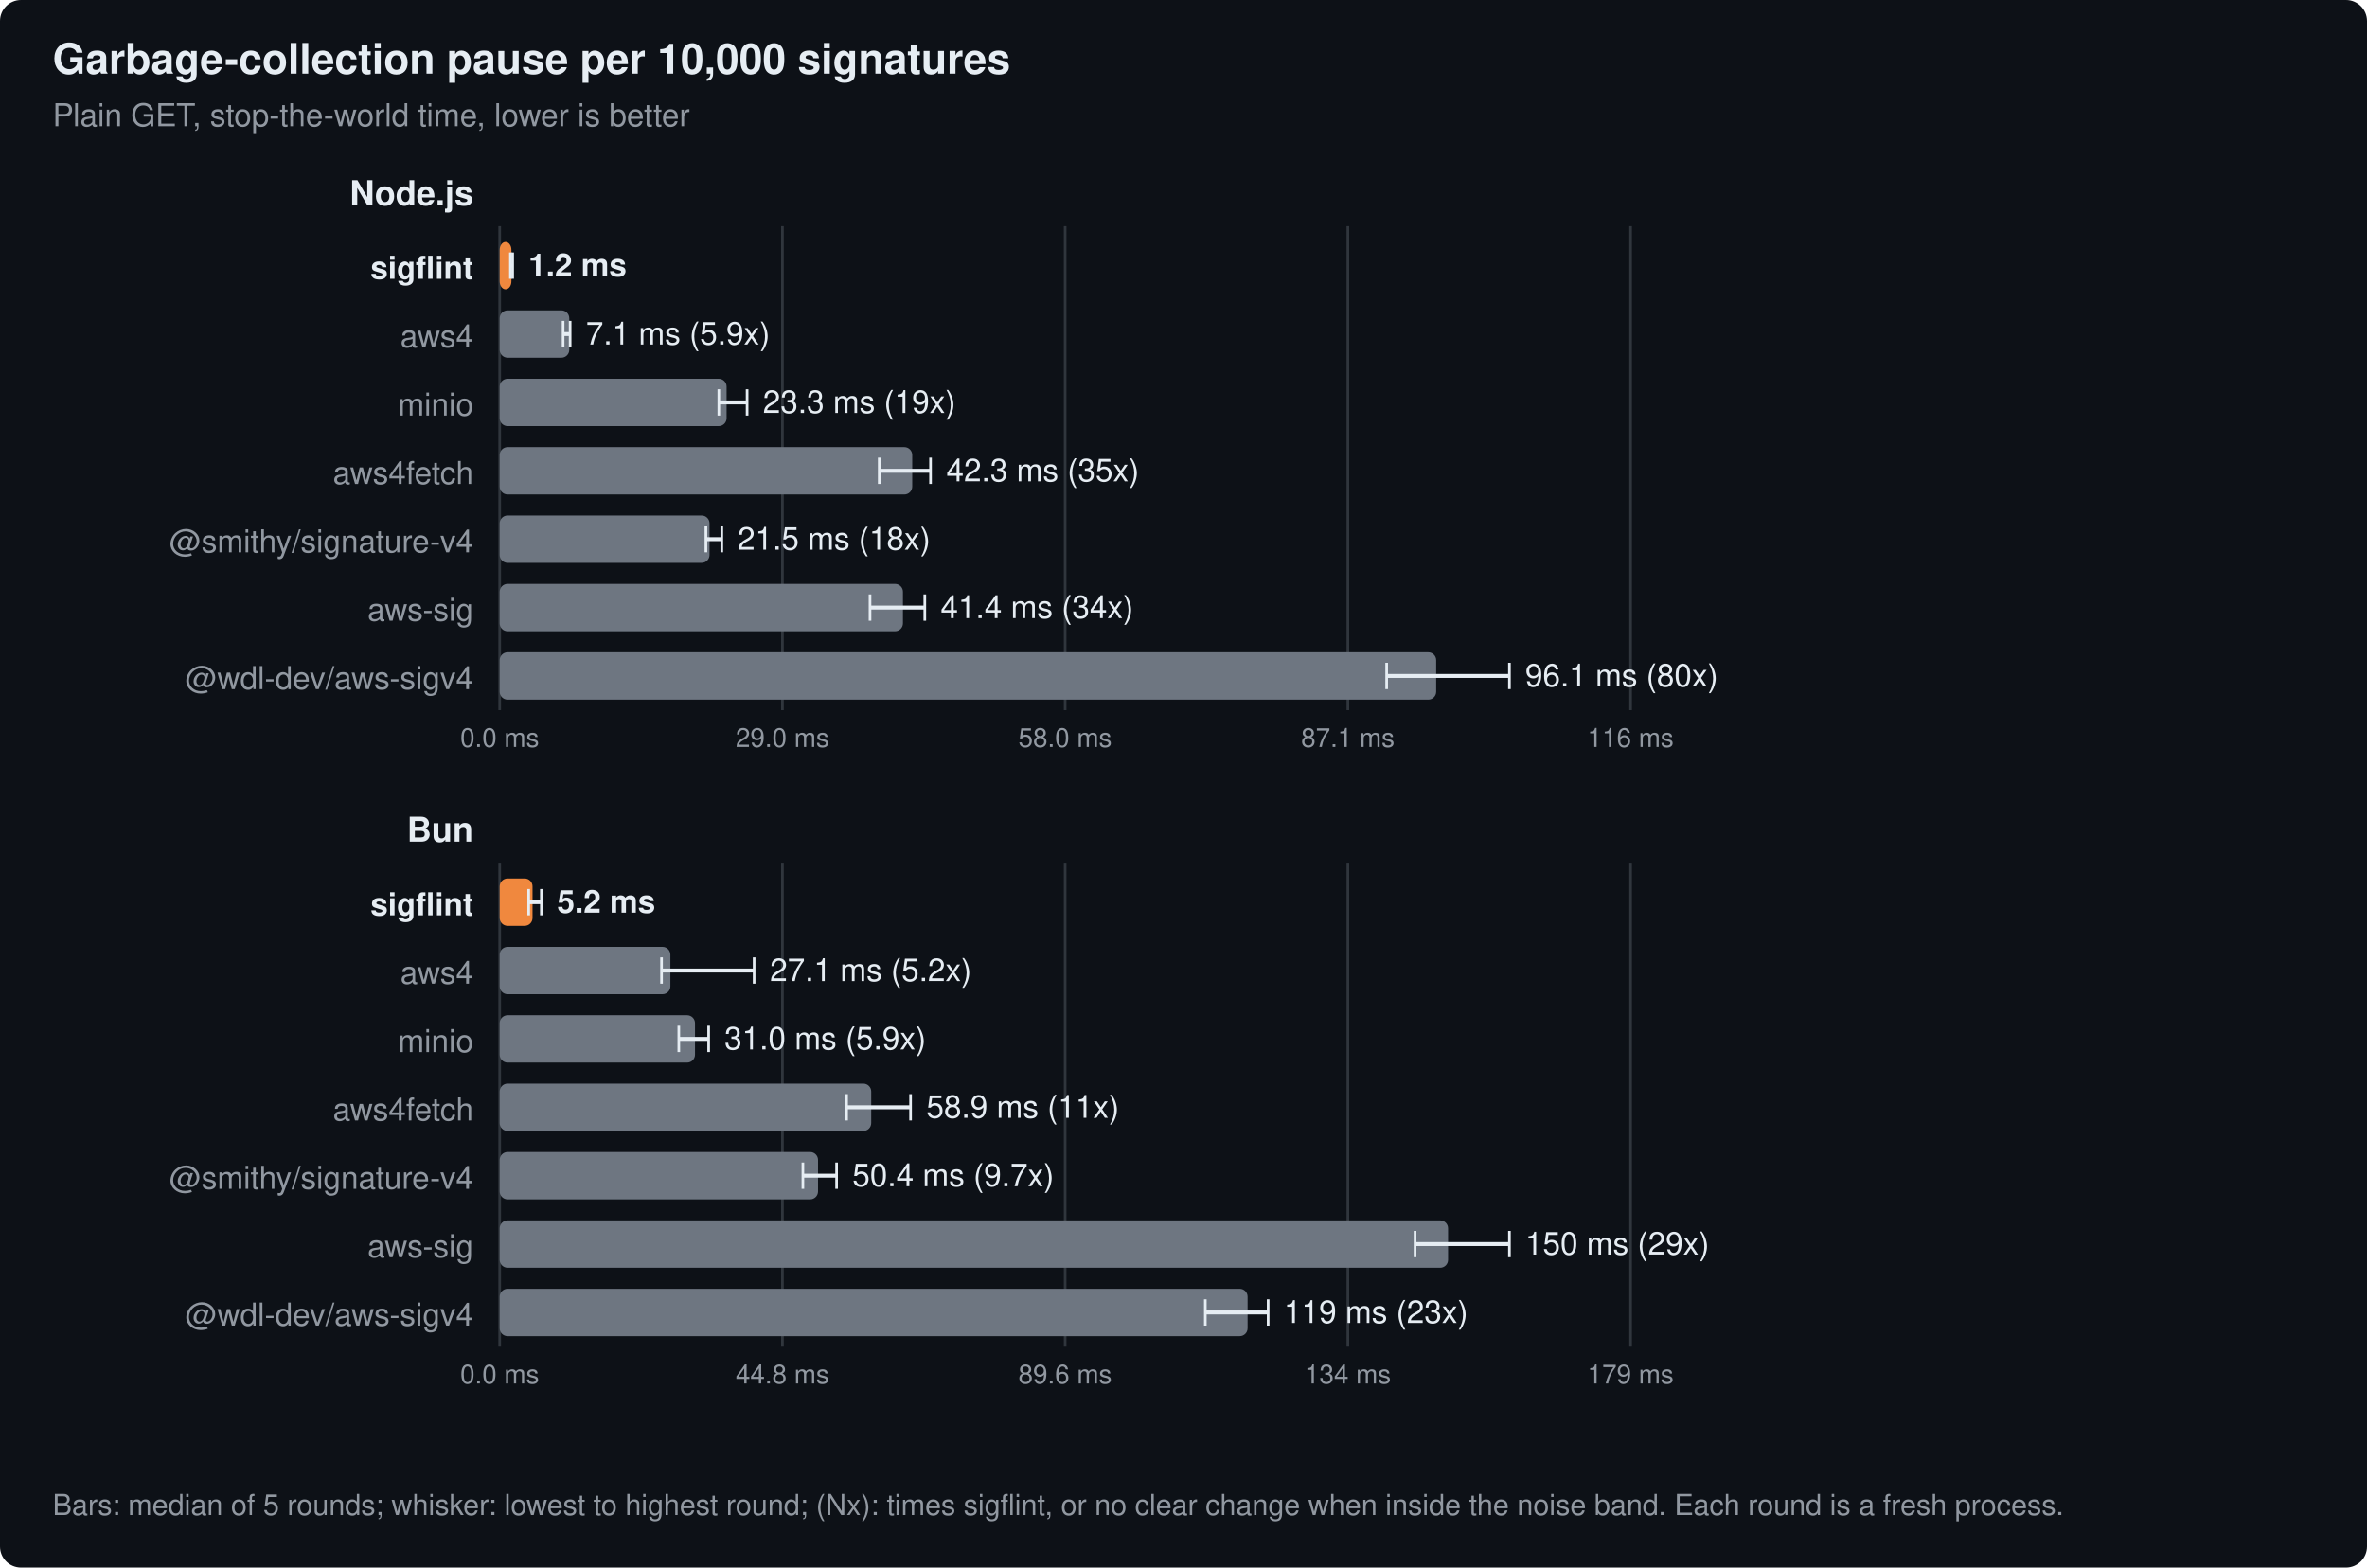
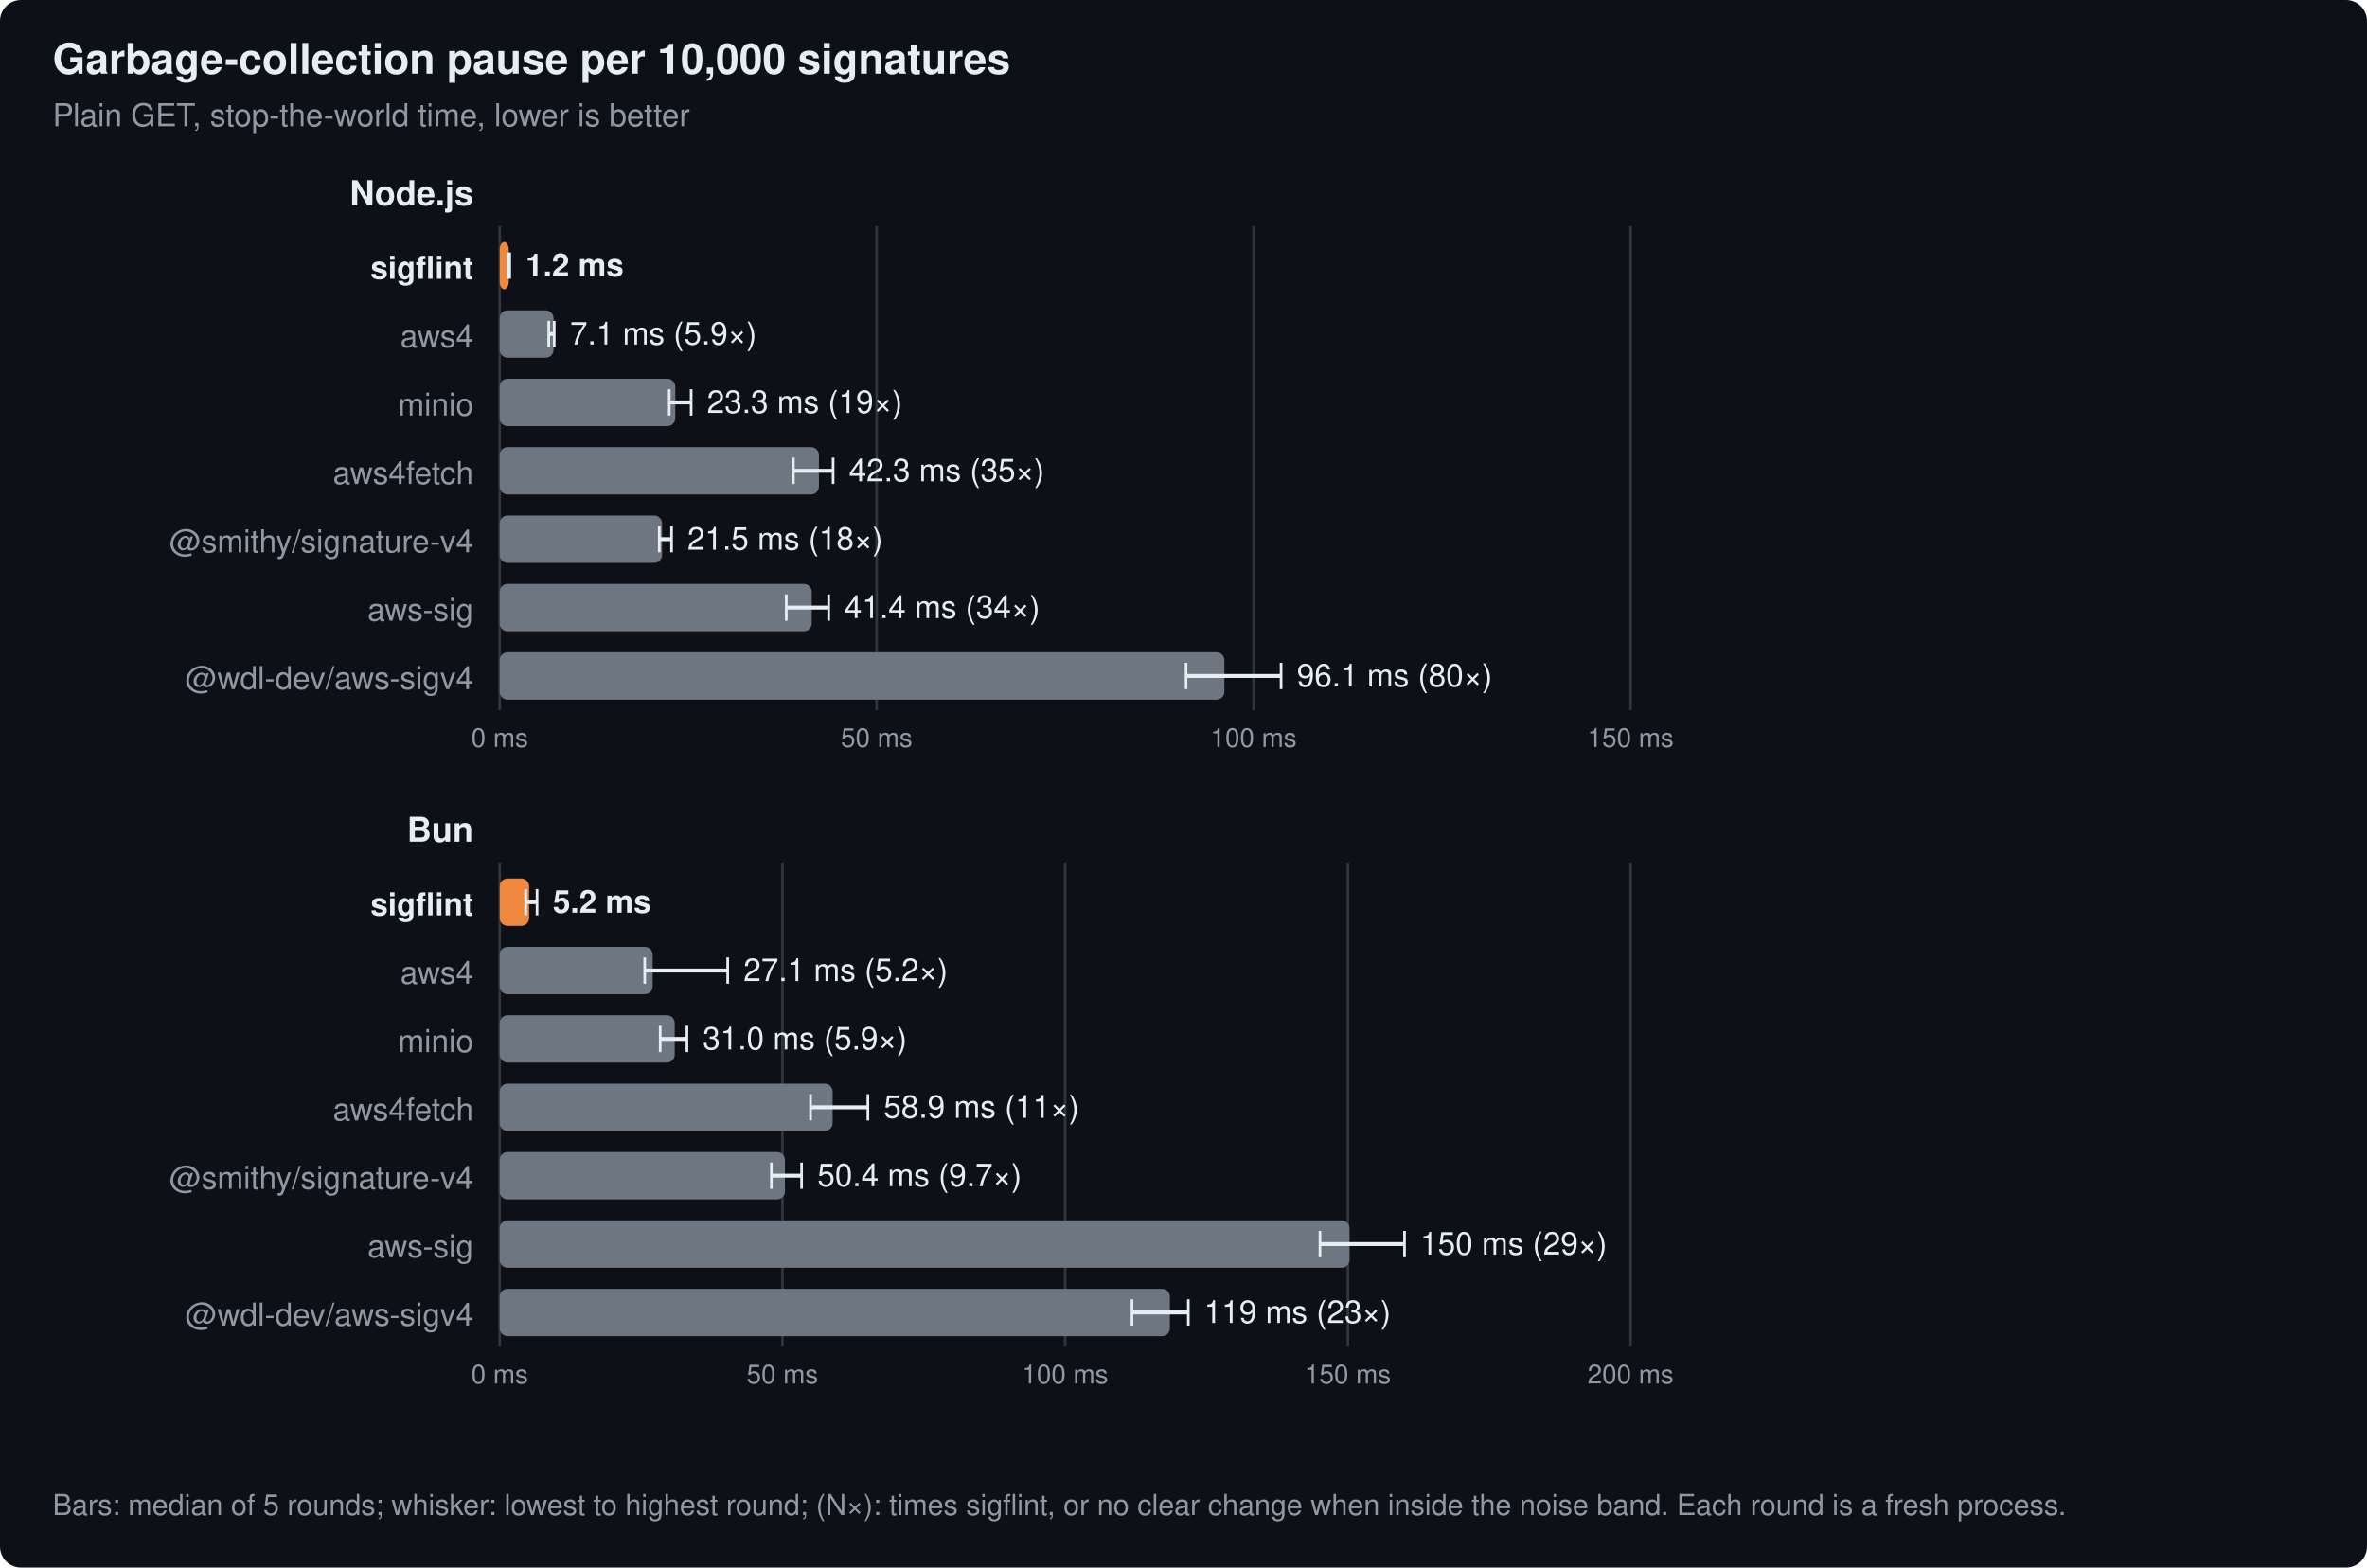
<svg xmlns="http://www.w3.org/2000/svg" width="900" height="596" viewBox="0 0 900 596" role="img" aria-labelledby="t" font-family="-apple-system,BlinkMacSystemFont,'Segoe UI',Helvetica,Arial,sans-serif">
  <rect width="900" height="596" rx="8" fill="#0d1117" />
  <text x="20" y="28" font-size="16" fill="#e6edf3" text-anchor="start" font-weight="600">Garbage-collection pause per 10,000 signatures</text>
  <text x="20" y="48" font-size="12" fill="#9198a1" text-anchor="start" font-weight="400">Plain GET, stop-the-world time, lower is better</text>
  <text x="180" y="78" font-size="13" fill="#e6edf3" text-anchor="end" font-weight="700">Node.js</text>
  <line x1="190" y1="86" x2="190" y2="270" stroke="#30363d" />
-   <text x="190" y="284" font-size="10" fill="#9198a1" text-anchor="middle" font-weight="400">0.0 ms</text>
-   <line x1="297.5" y1="86" x2="297.5" y2="270" stroke="#30363d" />
-   <text x="297.5" y="284" font-size="10" fill="#9198a1" text-anchor="middle" font-weight="400">29.0 ms</text>
-   <line x1="405" y1="86" x2="405" y2="270" stroke="#30363d" />
-   <text x="405" y="284" font-size="10" fill="#9198a1" text-anchor="middle" font-weight="400">58.0 ms</text>
-   <line x1="512.5" y1="86" x2="512.5" y2="270" stroke="#30363d" />
-   <text x="512.5" y="284" font-size="10" fill="#9198a1" text-anchor="middle" font-weight="400">87.1 ms</text>
+   <text x="190" y="284" font-size="10" fill="#9198a1" text-anchor="middle" font-weight="400">0 ms</text>
+   <line x1="333.333" y1="86" x2="333.333" y2="270" stroke="#30363d" />
+   <text x="333.333" y="284" font-size="10" fill="#9198a1" text-anchor="middle" font-weight="400">50 ms</text>
+   <line x1="476.667" y1="86" x2="476.667" y2="270" stroke="#30363d" />
+   <text x="476.667" y="284" font-size="10" fill="#9198a1" text-anchor="middle" font-weight="400">100 ms</text>
  <line x1="620" y1="86" x2="620" y2="270" stroke="#30363d" />
-   <text x="620" y="284" font-size="10" fill="#9198a1" text-anchor="middle" font-weight="400">116 ms</text>
+   <text x="620" y="284" font-size="10" fill="#9198a1" text-anchor="middle" font-weight="400">150 ms</text>
  <text x="180" y="106" font-size="12" fill="#e6edf3" text-anchor="end" font-weight="700">sigflint</text>
-   <rect x="190" y="92" width="4.451" height="18" rx="3" fill="#f0883e" />
-   <line x1="194.071" y1="101" x2="194.92" y2="101" stroke="#e6edf3" stroke-width="1.5" />
-   <line x1="194.071" y1="96" x2="194.071" y2="106" stroke="#e6edf3" />
-   <line x1="194.92" y1="96" x2="194.92" y2="106" stroke="#e6edf3" />
-   <text x="200.92" y="105" font-size="12" fill="#e6edf3" text-anchor="start" font-weight="700">1.2 ms</text>
+   <rect x="190" y="92" width="3.445" height="18" rx="3" fill="#f0883e" />
+   <line x1="193.15" y1="101" x2="193.807" y2="101" stroke="#e6edf3" stroke-width="1.5" />
+   <line x1="193.15" y1="96" x2="193.15" y2="106" stroke="#e6edf3" />
+   <line x1="193.807" y1="96" x2="193.807" y2="106" stroke="#e6edf3" />
+   <text x="199.807" y="105" font-size="12" fill="#e6edf3" text-anchor="start" font-weight="700">1.2 ms</text>
  <text x="180" y="132" font-size="12" fill="#9198a1" text-anchor="end" font-weight="400">aws4</text>
-   <rect x="190" y="118" width="26.453" height="18" rx="3" fill="#6e7681" />
-   <line x1="214.105" y1="127" x2="216.778" y2="127" stroke="#e6edf3" stroke-width="1.5" />
-   <line x1="214.105" y1="122" x2="214.105" y2="132" stroke="#e6edf3" />
-   <line x1="216.778" y1="122" x2="216.778" y2="132" stroke="#e6edf3" />
-   <text x="222.778" y="131" font-size="12" fill="#e6edf3" text-anchor="start" font-weight="400">7.1 ms  (5.9x)</text>
+   <rect x="190" y="118" width="20.471" height="18" rx="3" fill="#6e7681" />
+   <line x1="208.653" y1="127" x2="210.723" y2="127" stroke="#e6edf3" stroke-width="1.5" />
+   <line x1="208.653" y1="122" x2="208.653" y2="132" stroke="#e6edf3" />
+   <line x1="210.723" y1="122" x2="210.723" y2="132" stroke="#e6edf3" />
+   <text x="216.723" y="131" font-size="12" fill="#e6edf3" text-anchor="start" font-weight="400">7.1 ms  (5.9×)</text>
  <text x="180" y="158" font-size="12" fill="#9198a1" text-anchor="end" font-weight="400">minio</text>
-   <rect x="190" y="144" width="86.27" height="18" rx="3" fill="#6e7681" />
-   <line x1="273.316" y1="153" x2="284.067" y2="153" stroke="#e6edf3" stroke-width="1.5" />
-   <line x1="273.316" y1="148" x2="273.316" y2="158" stroke="#e6edf3" />
-   <line x1="284.067" y1="148" x2="284.067" y2="158" stroke="#e6edf3" />
-   <text x="290.067" y="157" font-size="12" fill="#e6edf3" text-anchor="start" font-weight="400">23.3 ms  (19x)</text>
+   <rect x="190" y="144" width="66.76" height="18" rx="3" fill="#6e7681" />
+   <line x1="254.474" y1="153" x2="262.794" y2="153" stroke="#e6edf3" stroke-width="1.5" />
+   <line x1="254.474" y1="148" x2="254.474" y2="158" stroke="#e6edf3" />
+   <line x1="262.794" y1="148" x2="262.794" y2="158" stroke="#e6edf3" />
+   <text x="268.794" y="157" font-size="12" fill="#e6edf3" text-anchor="start" font-weight="400">23.3 ms  (19×)</text>
  <text x="180" y="184" font-size="12" fill="#9198a1" text-anchor="end" font-weight="400">aws4fetch</text>
-   <rect x="190" y="170" width="156.852" height="18" rx="3" fill="#6e7681" />
-   <line x1="334.307" y1="179" x2="353.816" y2="179" stroke="#e6edf3" stroke-width="1.5" />
-   <line x1="334.307" y1="174" x2="334.307" y2="184" stroke="#e6edf3" />
-   <line x1="353.816" y1="174" x2="353.816" y2="184" stroke="#e6edf3" />
-   <text x="359.816" y="183" font-size="12" fill="#e6edf3" text-anchor="start" font-weight="400">42.3 ms  (35x)</text>
+   <rect x="190" y="170" width="121.38" height="18" rx="3" fill="#6e7681" />
+   <line x1="301.672" y1="179" x2="316.769" y2="179" stroke="#e6edf3" stroke-width="1.5" />
+   <line x1="301.672" y1="174" x2="301.672" y2="184" stroke="#e6edf3" />
+   <line x1="316.769" y1="174" x2="316.769" y2="184" stroke="#e6edf3" />
+   <text x="322.769" y="183" font-size="12" fill="#e6edf3" text-anchor="start" font-weight="400">42.3 ms  (35×)</text>
  <text x="180" y="210" font-size="12" fill="#9198a1" text-anchor="end" font-weight="400">@smithy/signature-v4</text>
-   <rect x="190" y="196" width="79.779" height="18" rx="3" fill="#6e7681" />
-   <line x1="268.405" y1="205" x2="274.447" y2="205" stroke="#e6edf3" stroke-width="1.5" />
-   <line x1="268.405" y1="200" x2="268.405" y2="210" stroke="#e6edf3" />
-   <line x1="274.447" y1="200" x2="274.447" y2="210" stroke="#e6edf3" />
-   <text x="280.447" y="209" font-size="12" fill="#e6edf3" text-anchor="start" font-weight="400">21.5 ms  (18x)</text>
+   <rect x="190" y="196" width="61.737" height="18" rx="3" fill="#6e7681" />
+   <line x1="250.674" y1="205" x2="255.349" y2="205" stroke="#e6edf3" stroke-width="1.5" />
+   <line x1="250.674" y1="200" x2="250.674" y2="210" stroke="#e6edf3" />
+   <line x1="255.349" y1="200" x2="255.349" y2="210" stroke="#e6edf3" />
+   <text x="261.349" y="209" font-size="12" fill="#e6edf3" text-anchor="start" font-weight="400">21.5 ms  (18×)</text>
  <text x="180" y="236" font-size="12" fill="#9198a1" text-anchor="end" font-weight="400">aws-sig</text>
-   <rect x="190" y="222" width="153.325" height="18" rx="3" fill="#6e7681" />
-   <line x1="330.802" y1="231" x2="351.639" y2="231" stroke="#e6edf3" stroke-width="1.5" />
-   <line x1="330.802" y1="226" x2="330.802" y2="236" stroke="#e6edf3" />
-   <line x1="351.639" y1="226" x2="351.639" y2="236" stroke="#e6edf3" />
-   <text x="357.639" y="235" font-size="12" fill="#e6edf3" text-anchor="start" font-weight="400">41.4 ms  (34x)</text>
+   <rect x="190" y="222" width="118.65" height="18" rx="3" fill="#6e7681" />
+   <line x1="298.96" y1="231" x2="315.084" y2="231" stroke="#e6edf3" stroke-width="1.5" />
+   <line x1="298.96" y1="226" x2="298.96" y2="236" stroke="#e6edf3" />
+   <line x1="315.084" y1="226" x2="315.084" y2="236" stroke="#e6edf3" />
+   <text x="321.084" y="235" font-size="12" fill="#e6edf3" text-anchor="start" font-weight="400">41.4 ms  (34×)</text>
  <text x="180" y="262" font-size="12" fill="#9198a1" text-anchor="end" font-weight="400">@wdl-dev/aws-sigv4</text>
-   <rect x="190" y="248" width="356.076" height="18" rx="3" fill="#6e7681" />
-   <line x1="527.245" y1="257" x2="573.929" y2="257" stroke="#e6edf3" stroke-width="1.5" />
-   <line x1="527.245" y1="252" x2="527.245" y2="262" stroke="#e6edf3" />
-   <line x1="573.929" y1="252" x2="573.929" y2="262" stroke="#e6edf3" />
-   <text x="579.929" y="261" font-size="12" fill="#e6edf3" text-anchor="start" font-weight="400">96.1 ms  (80x)</text>
+   <rect x="190" y="248" width="275.55" height="18" rx="3" fill="#6e7681" />
+   <line x1="450.977" y1="257" x2="487.104" y2="257" stroke="#e6edf3" stroke-width="1.5" />
+   <line x1="450.977" y1="252" x2="450.977" y2="262" stroke="#e6edf3" />
+   <line x1="487.104" y1="252" x2="487.104" y2="262" stroke="#e6edf3" />
+   <text x="493.104" y="261" font-size="12" fill="#e6edf3" text-anchor="start" font-weight="400">96.1 ms  (80×)</text>
  <text x="180" y="320" font-size="13" fill="#e6edf3" text-anchor="end" font-weight="700">Bun</text>
  <line x1="190" y1="328" x2="190" y2="512" stroke="#30363d" />
-   <text x="190" y="526" font-size="10" fill="#9198a1" text-anchor="middle" font-weight="400">0.0 ms</text>
+   <text x="190" y="526" font-size="10" fill="#9198a1" text-anchor="middle" font-weight="400">0 ms</text>
  <line x1="297.5" y1="328" x2="297.5" y2="512" stroke="#30363d" />
-   <text x="297.5" y="526" font-size="10" fill="#9198a1" text-anchor="middle" font-weight="400">44.8 ms</text>
+   <text x="297.5" y="526" font-size="10" fill="#9198a1" text-anchor="middle" font-weight="400">50 ms</text>
  <line x1="405" y1="328" x2="405" y2="512" stroke="#30363d" />
-   <text x="405" y="526" font-size="10" fill="#9198a1" text-anchor="middle" font-weight="400">89.6 ms</text>
+   <text x="405" y="526" font-size="10" fill="#9198a1" text-anchor="middle" font-weight="400">100 ms</text>
  <line x1="512.5" y1="328" x2="512.5" y2="512" stroke="#30363d" />
-   <text x="512.5" y="526" font-size="10" fill="#9198a1" text-anchor="middle" font-weight="400">134 ms</text>
+   <text x="512.5" y="526" font-size="10" fill="#9198a1" text-anchor="middle" font-weight="400">150 ms</text>
  <line x1="620" y1="328" x2="620" y2="512" stroke="#30363d" />
-   <text x="620" y="526" font-size="10" fill="#9198a1" text-anchor="middle" font-weight="400">179 ms</text>
+   <text x="620" y="526" font-size="10" fill="#9198a1" text-anchor="middle" font-weight="400">200 ms</text>
  <text x="180" y="348" font-size="12" fill="#e6edf3" text-anchor="end" font-weight="700">sigflint</text>
-   <rect x="190" y="334" width="12.48" height="18" rx="3" fill="#f0883e" />
-   <line x1="201.018" y1="343" x2="205.845" y2="343" stroke="#e6edf3" stroke-width="1.5" />
-   <line x1="201.018" y1="338" x2="201.018" y2="348" stroke="#e6edf3" />
-   <line x1="205.845" y1="338" x2="205.845" y2="348" stroke="#e6edf3" />
-   <text x="211.845" y="347" font-size="12" fill="#e6edf3" text-anchor="start" font-weight="700">5.2 ms</text>
+   <rect x="190" y="334" width="11.184" height="18" rx="3" fill="#f0883e" />
+   <line x1="199.874" y1="343" x2="204.199" y2="343" stroke="#e6edf3" stroke-width="1.5" />
+   <line x1="199.874" y1="338" x2="199.874" y2="348" stroke="#e6edf3" />
+   <line x1="204.199" y1="338" x2="204.199" y2="348" stroke="#e6edf3" />
+   <text x="210.199" y="347" font-size="12" fill="#e6edf3" text-anchor="start" font-weight="700">5.2 ms</text>
  <text x="180" y="374" font-size="12" fill="#9198a1" text-anchor="end" font-weight="400">aws4</text>
-   <rect x="190" y="360" width="64.901" height="18" rx="3" fill="#6e7681" />
-   <line x1="251.536" y1="369" x2="286.745" y2="369" stroke="#e6edf3" stroke-width="1.5" />
-   <line x1="251.536" y1="364" x2="251.536" y2="374" stroke="#e6edf3" />
-   <line x1="286.745" y1="364" x2="286.745" y2="374" stroke="#e6edf3" />
-   <text x="292.745" y="373" font-size="12" fill="#e6edf3" text-anchor="start" font-weight="400">27.1 ms  (5.2x)</text>
+   <rect x="190" y="360" width="58.158" height="18" rx="3" fill="#6e7681" />
+   <line x1="245.142" y1="369" x2="276.693" y2="369" stroke="#e6edf3" stroke-width="1.5" />
+   <line x1="245.142" y1="364" x2="245.142" y2="374" stroke="#e6edf3" />
+   <line x1="276.693" y1="364" x2="276.693" y2="374" stroke="#e6edf3" />
+   <text x="282.693" y="373" font-size="12" fill="#e6edf3" text-anchor="start" font-weight="400">27.1 ms  (5.2×)</text>
  <text x="180" y="400" font-size="12" fill="#9198a1" text-anchor="end" font-weight="400">minio</text>
-   <rect x="190" y="386" width="74.258" height="18" rx="3" fill="#6e7681" />
-   <line x1="258.102" y1="395" x2="269.445" y2="395" stroke="#e6edf3" stroke-width="1.5" />
-   <line x1="258.102" y1="390" x2="258.102" y2="400" stroke="#e6edf3" />
-   <line x1="269.445" y1="390" x2="269.445" y2="400" stroke="#e6edf3" />
-   <text x="275.445" y="399" font-size="12" fill="#e6edf3" text-anchor="start" font-weight="400">31.0 ms  (5.9x)</text>
+   <rect x="190" y="386" width="66.543" height="18" rx="3" fill="#6e7681" />
+   <line x1="251.026" y1="395" x2="261.19" y2="395" stroke="#e6edf3" stroke-width="1.5" />
+   <line x1="251.026" y1="390" x2="251.026" y2="400" stroke="#e6edf3" />
+   <line x1="261.19" y1="390" x2="261.19" y2="400" stroke="#e6edf3" />
+   <text x="267.19" y="399" font-size="12" fill="#e6edf3" text-anchor="start" font-weight="400">31.0 ms  (5.9×)</text>
  <text x="180" y="426" font-size="12" fill="#9198a1" text-anchor="end" font-weight="400">aws4fetch</text>
-   <rect x="190" y="412" width="141.261" height="18" rx="3" fill="#6e7681" />
-   <line x1="321.899" y1="421" x2="346.226" y2="421" stroke="#e6edf3" stroke-width="1.5" />
-   <line x1="321.899" y1="416" x2="321.899" y2="426" stroke="#e6edf3" />
-   <line x1="346.226" y1="416" x2="346.226" y2="426" stroke="#e6edf3" />
-   <text x="352.226" y="425" font-size="12" fill="#e6edf3" text-anchor="start" font-weight="400">58.9 ms  (11x)</text>
+   <rect x="190" y="412" width="126.584" height="18" rx="3" fill="#6e7681" />
+   <line x1="308.195" y1="421" x2="329.994" y2="421" stroke="#e6edf3" stroke-width="1.5" />
+   <line x1="308.195" y1="416" x2="308.195" y2="426" stroke="#e6edf3" />
+   <line x1="329.994" y1="416" x2="329.994" y2="426" stroke="#e6edf3" />
+   <text x="335.994" y="425" font-size="12" fill="#e6edf3" text-anchor="start" font-weight="400">58.9 ms  (11×)</text>
  <text x="180" y="452" font-size="12" fill="#9198a1" text-anchor="end" font-weight="400">@smithy/signature-v4</text>
-   <rect x="190" y="438" width="121.036" height="18" rx="3" fill="#6e7681" />
-   <line x1="305.279" y1="447" x2="318.098" y2="447" stroke="#e6edf3" stroke-width="1.5" />
-   <line x1="305.279" y1="442" x2="305.279" y2="452" stroke="#e6edf3" />
-   <line x1="318.098" y1="442" x2="318.098" y2="452" stroke="#e6edf3" />
-   <text x="324.098" y="451" font-size="12" fill="#e6edf3" text-anchor="start" font-weight="400">50.4 ms  (9.7x)</text>
+   <rect x="190" y="438" width="108.46" height="18" rx="3" fill="#6e7681" />
+   <line x1="293.302" y1="447" x2="304.788" y2="447" stroke="#e6edf3" stroke-width="1.5" />
+   <line x1="293.302" y1="442" x2="293.302" y2="452" stroke="#e6edf3" />
+   <line x1="304.788" y1="442" x2="304.788" y2="452" stroke="#e6edf3" />
+   <text x="310.788" y="451" font-size="12" fill="#e6edf3" text-anchor="start" font-weight="400">50.4 ms  (9.7×)</text>
  <text x="180" y="478" font-size="12" fill="#9198a1" text-anchor="end" font-weight="400">aws-sig</text>
-   <rect x="190" y="464" width="360.601" height="18" rx="3" fill="#6e7681" />
-   <line x1="538.052" y1="473" x2="573.929" y2="473" stroke="#e6edf3" stroke-width="1.5" />
-   <line x1="538.052" y1="468" x2="538.052" y2="478" stroke="#e6edf3" />
-   <line x1="573.929" y1="468" x2="573.929" y2="478" stroke="#e6edf3" />
-   <text x="579.929" y="477" font-size="12" fill="#e6edf3" text-anchor="start" font-weight="400">150 ms  (29x)</text>
+   <rect x="190" y="464" width="323.133" height="18" rx="3" fill="#6e7681" />
+   <line x1="501.888" y1="473" x2="534.038" y2="473" stroke="#e6edf3" stroke-width="1.5" />
+   <line x1="501.888" y1="468" x2="501.888" y2="478" stroke="#e6edf3" />
+   <line x1="534.038" y1="468" x2="534.038" y2="478" stroke="#e6edf3" />
+   <text x="540.038" y="477" font-size="12" fill="#e6edf3" text-anchor="start" font-weight="400">150 ms  (29×)</text>
  <text x="180" y="504" font-size="12" fill="#9198a1" text-anchor="end" font-weight="400">@wdl-dev/aws-sigv4</text>
-   <rect x="190" y="490" width="284.375" height="18" rx="3" fill="#6e7681" />
-   <line x1="458.292" y1="499" x2="482.186" y2="499" stroke="#e6edf3" stroke-width="1.5" />
-   <line x1="458.292" y1="494" x2="458.292" y2="504" stroke="#e6edf3" />
-   <line x1="482.186" y1="494" x2="482.186" y2="504" stroke="#e6edf3" />
-   <text x="488.186" y="503" font-size="12" fill="#e6edf3" text-anchor="start" font-weight="400">119 ms  (23x)</text>
-   <text x="20" y="576" font-size="11" fill="#9198a1" text-anchor="start" font-weight="400">Bars: median of 5 rounds; whisker: lowest to highest round; (Nx): times sigflint, or no clear change when inside the noise band. Each round is a fresh process.</text>
+   <rect x="190" y="490" width="254.827" height="18" rx="3" fill="#6e7681" />
+   <line x1="430.416" y1="499" x2="451.828" y2="499" stroke="#e6edf3" stroke-width="1.5" />
+   <line x1="430.416" y1="494" x2="430.416" y2="504" stroke="#e6edf3" />
+   <line x1="451.828" y1="494" x2="451.828" y2="504" stroke="#e6edf3" />
+   <text x="457.828" y="503" font-size="12" fill="#e6edf3" text-anchor="start" font-weight="400">119 ms  (23×)</text>
+   <text x="20" y="576" font-size="11" fill="#9198a1" text-anchor="start" font-weight="400">Bars: median of 5 rounds; whisker: lowest to highest round; (N×): times sigflint, or no clear change when inside the noise band. Each round is a fresh process.</text>
</svg>
